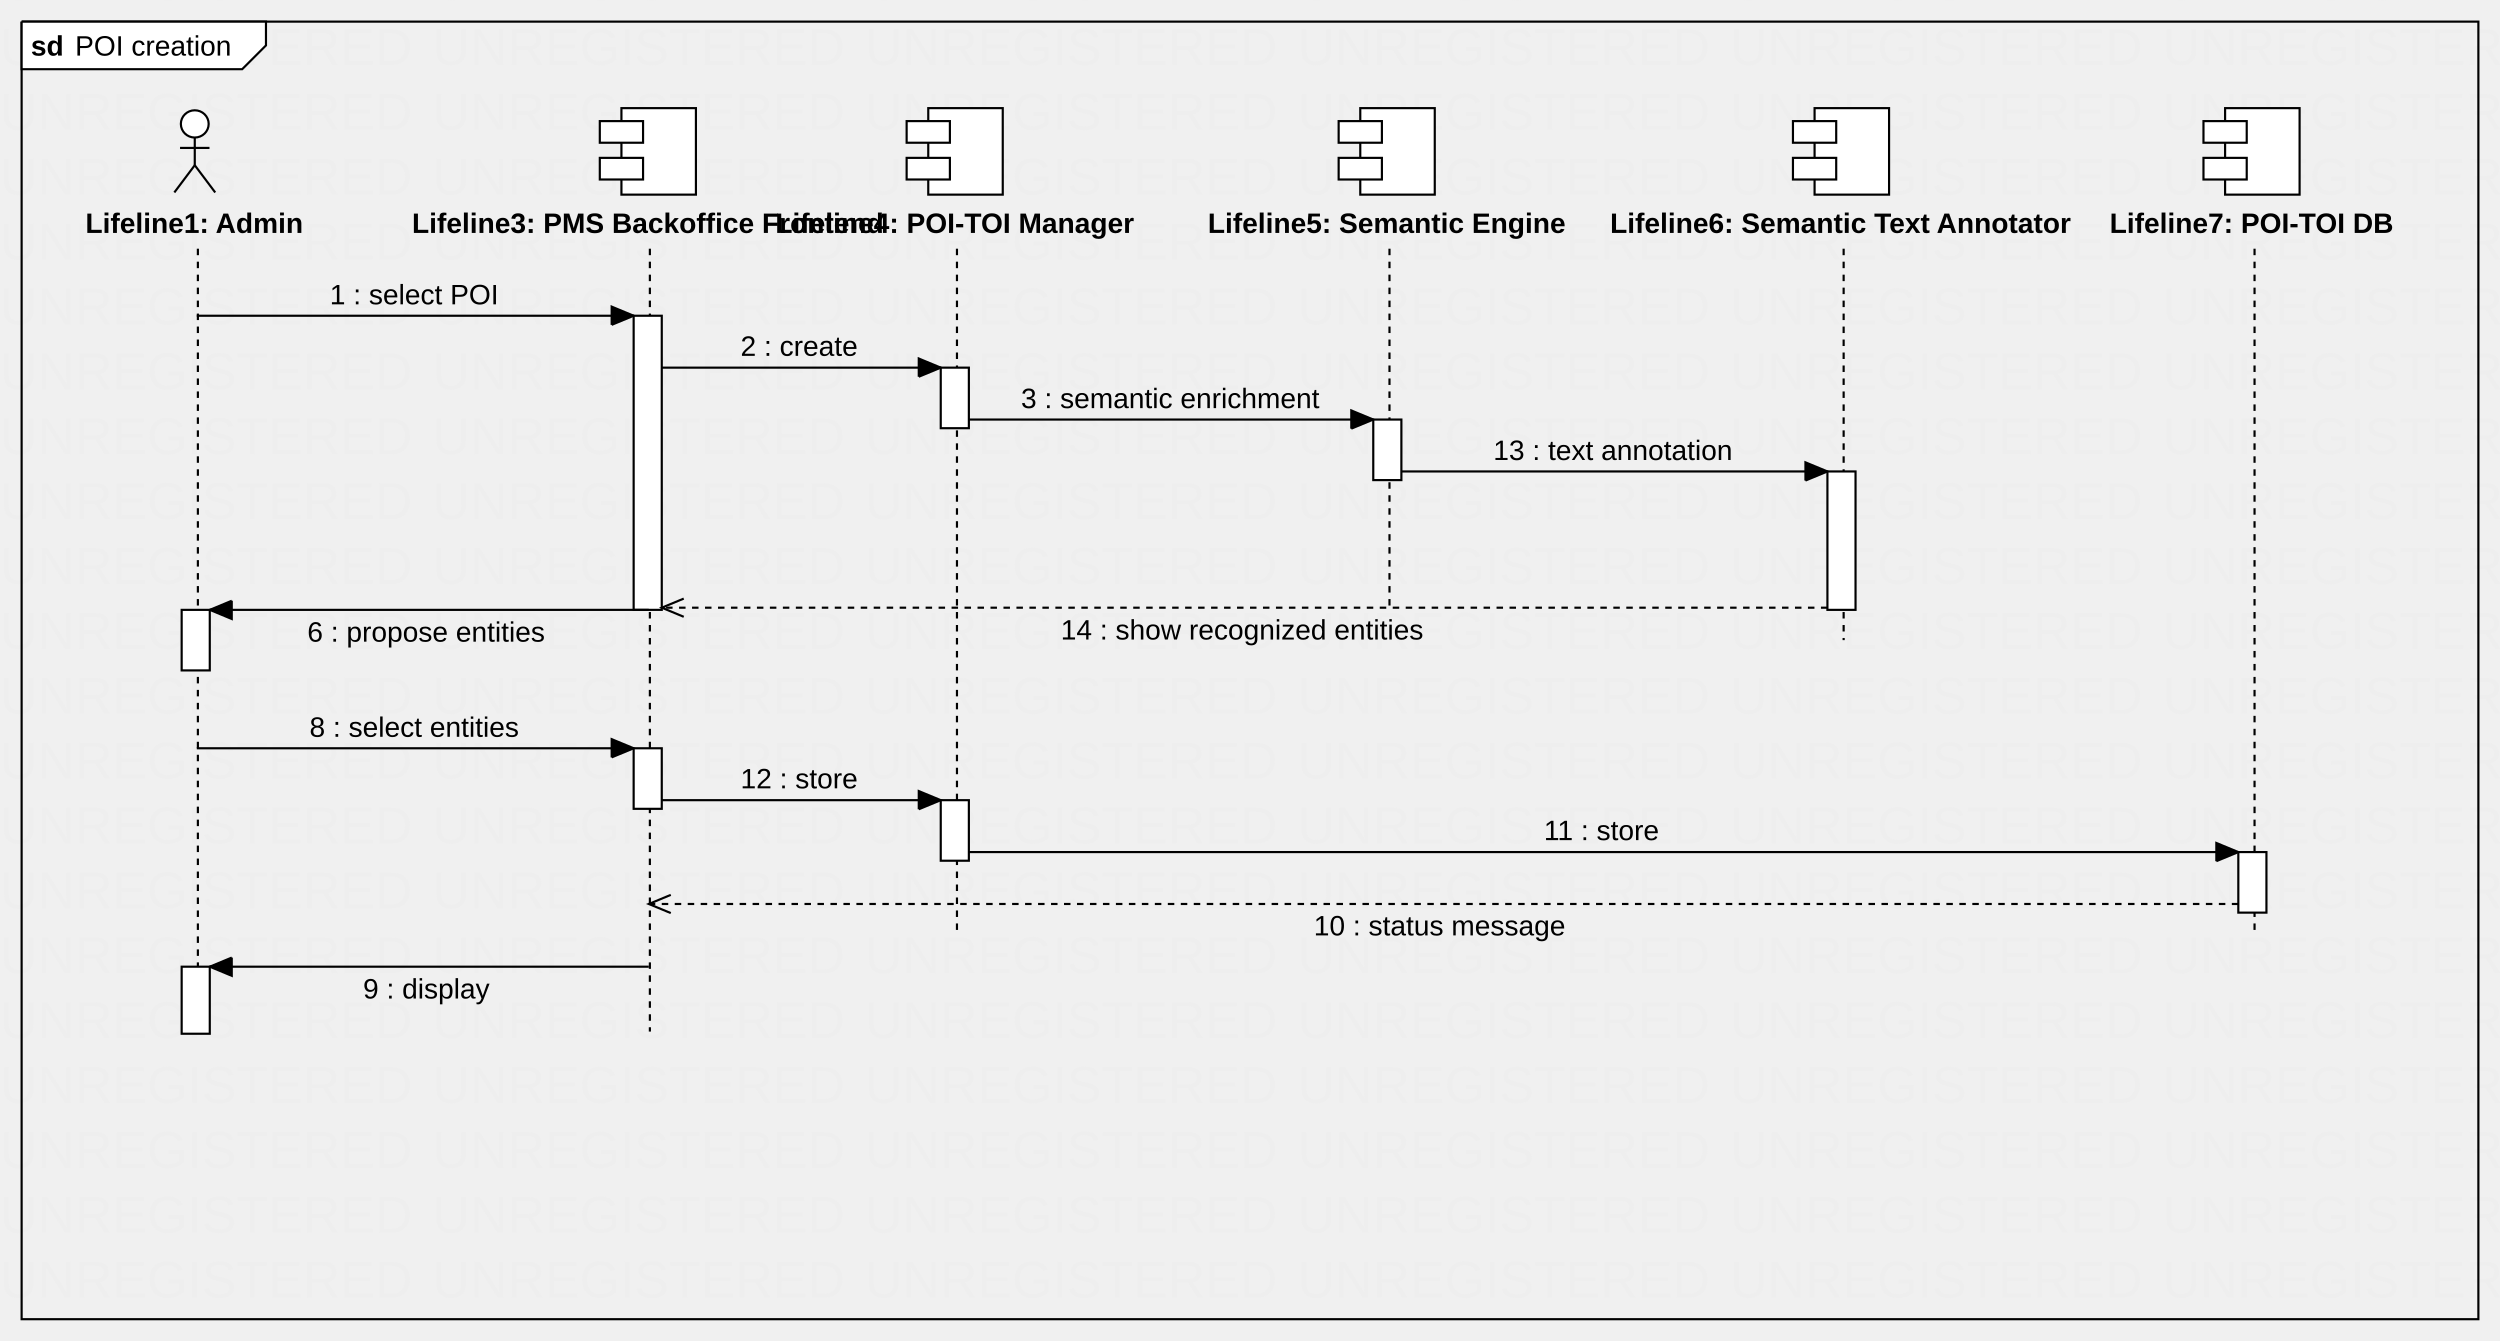
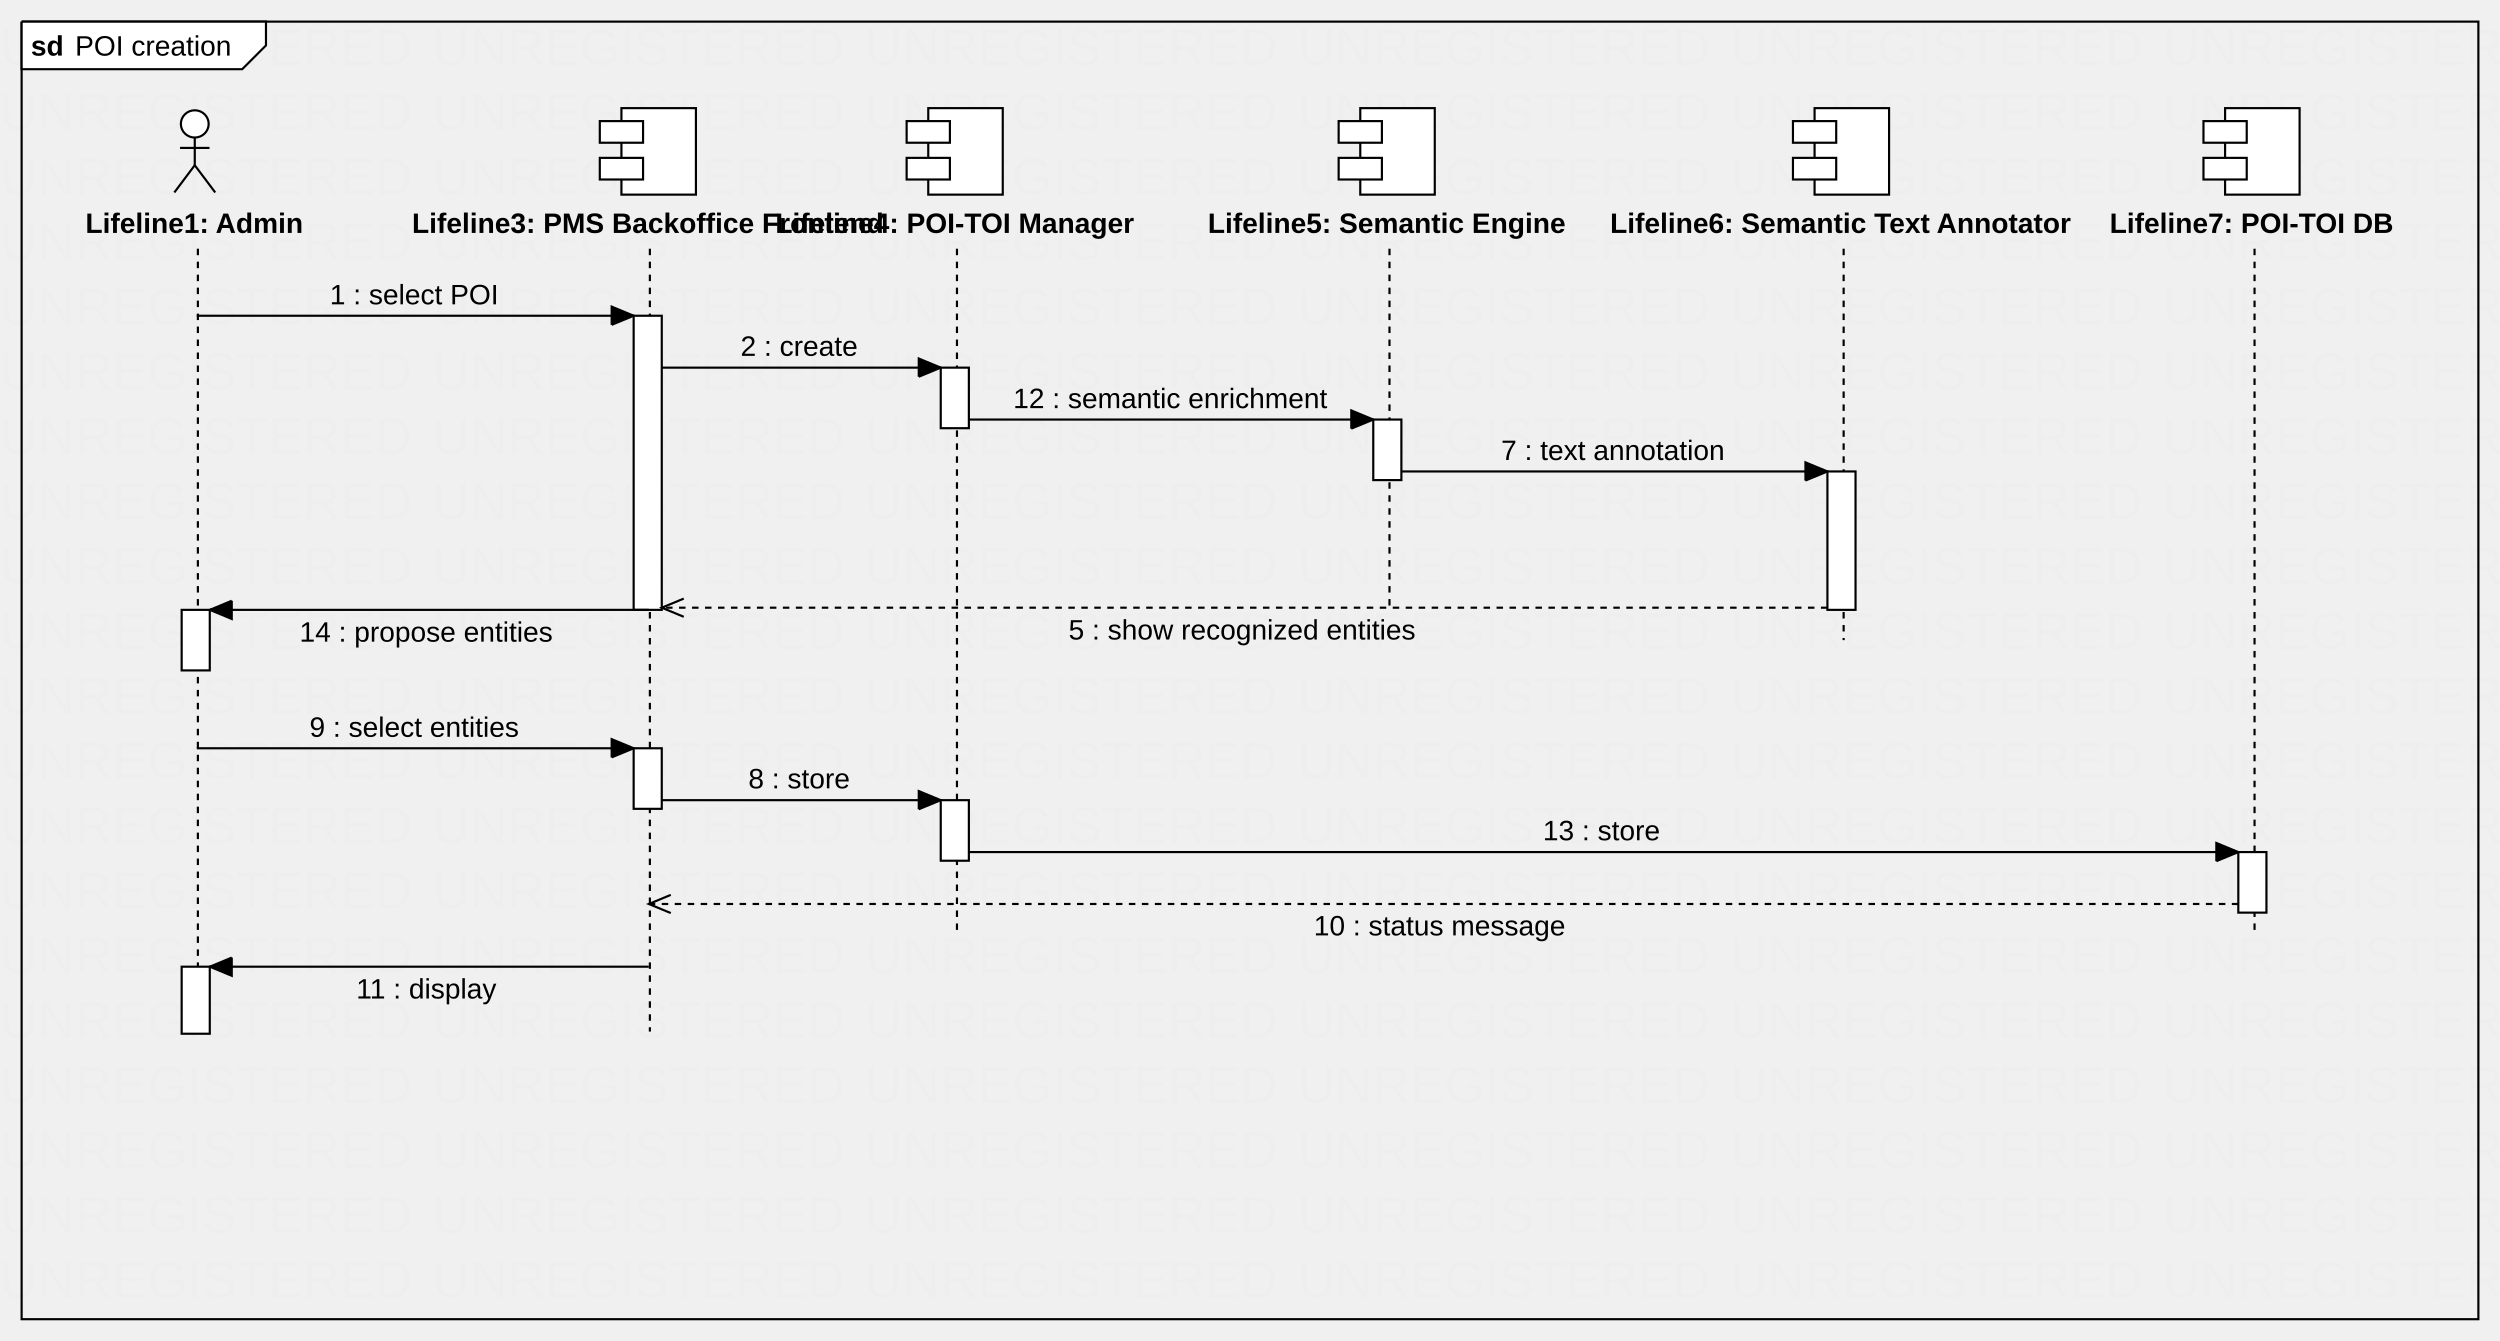
<svg xmlns="http://www.w3.org/2000/svg" version="1.1" width="1156" height="620">
  <defs />
  <g>
    <text fill="#eeeeee" stroke="none" font-family="Arial" font-size="24px" font-style="normal" font-weight="normal" text-decoration="none" x="0" y="0">UNREGISTERED</text>
    <text fill="#eeeeee" stroke="none" font-family="Arial" font-size="24px" font-style="normal" font-weight="normal" text-decoration="none" x="0" y="30">UNREGISTERED</text>
    <text fill="#eeeeee" stroke="none" font-family="Arial" font-size="24px" font-style="normal" font-weight="normal" text-decoration="none" x="0" y="60">UNREGISTERED</text>
    <text fill="#eeeeee" stroke="none" font-family="Arial" font-size="24px" font-style="normal" font-weight="normal" text-decoration="none" x="0" y="90">UNREGISTERED</text>
    <text fill="#eeeeee" stroke="none" font-family="Arial" font-size="24px" font-style="normal" font-weight="normal" text-decoration="none" x="0" y="120">UNREGISTERED</text>
    <text fill="#eeeeee" stroke="none" font-family="Arial" font-size="24px" font-style="normal" font-weight="normal" text-decoration="none" x="0" y="150">UNREGISTERED</text>
    <text fill="#eeeeee" stroke="none" font-family="Arial" font-size="24px" font-style="normal" font-weight="normal" text-decoration="none" x="0" y="180">UNREGISTERED</text>
    <text fill="#eeeeee" stroke="none" font-family="Arial" font-size="24px" font-style="normal" font-weight="normal" text-decoration="none" x="0" y="210">UNREGISTERED</text>
    <text fill="#eeeeee" stroke="none" font-family="Arial" font-size="24px" font-style="normal" font-weight="normal" text-decoration="none" x="0" y="240">UNREGISTERED</text>
    <text fill="#eeeeee" stroke="none" font-family="Arial" font-size="24px" font-style="normal" font-weight="normal" text-decoration="none" x="0" y="270">UNREGISTERED</text>
    <text fill="#eeeeee" stroke="none" font-family="Arial" font-size="24px" font-style="normal" font-weight="normal" text-decoration="none" x="0" y="300">UNREGISTERED</text>
    <text fill="#eeeeee" stroke="none" font-family="Arial" font-size="24px" font-style="normal" font-weight="normal" text-decoration="none" x="0" y="330">UNREGISTERED</text>
    <text fill="#eeeeee" stroke="none" font-family="Arial" font-size="24px" font-style="normal" font-weight="normal" text-decoration="none" x="0" y="360">UNREGISTERED</text>
    <text fill="#eeeeee" stroke="none" font-family="Arial" font-size="24px" font-style="normal" font-weight="normal" text-decoration="none" x="0" y="390">UNREGISTERED</text>
    <text fill="#eeeeee" stroke="none" font-family="Arial" font-size="24px" font-style="normal" font-weight="normal" text-decoration="none" x="0" y="420">UNREGISTERED</text>
    <text fill="#eeeeee" stroke="none" font-family="Arial" font-size="24px" font-style="normal" font-weight="normal" text-decoration="none" x="0" y="450">UNREGISTERED</text>
    <text fill="#eeeeee" stroke="none" font-family="Arial" font-size="24px" font-style="normal" font-weight="normal" text-decoration="none" x="0" y="480">UNREGISTERED</text>
    <text fill="#eeeeee" stroke="none" font-family="Arial" font-size="24px" font-style="normal" font-weight="normal" text-decoration="none" x="0" y="510">UNREGISTERED</text>
    <text fill="#eeeeee" stroke="none" font-family="Arial" font-size="24px" font-style="normal" font-weight="normal" text-decoration="none" x="0" y="540">UNREGISTERED</text>
    <text fill="#eeeeee" stroke="none" font-family="Arial" font-size="24px" font-style="normal" font-weight="normal" text-decoration="none" x="0" y="570">UNREGISTERED</text>
    <text fill="#eeeeee" stroke="none" font-family="Arial" font-size="24px" font-style="normal" font-weight="normal" text-decoration="none" x="0" y="600">UNREGISTERED</text>
    <text fill="#eeeeee" stroke="none" font-family="Arial" font-size="24px" font-style="normal" font-weight="normal" text-decoration="none" x="200" y="0">UNREGISTERED</text>
    <text fill="#eeeeee" stroke="none" font-family="Arial" font-size="24px" font-style="normal" font-weight="normal" text-decoration="none" x="200" y="30">UNREGISTERED</text>
    <text fill="#eeeeee" stroke="none" font-family="Arial" font-size="24px" font-style="normal" font-weight="normal" text-decoration="none" x="200" y="60">UNREGISTERED</text>
    <text fill="#eeeeee" stroke="none" font-family="Arial" font-size="24px" font-style="normal" font-weight="normal" text-decoration="none" x="200" y="90">UNREGISTERED</text>
    <text fill="#eeeeee" stroke="none" font-family="Arial" font-size="24px" font-style="normal" font-weight="normal" text-decoration="none" x="200" y="120">UNREGISTERED</text>
    <text fill="#eeeeee" stroke="none" font-family="Arial" font-size="24px" font-style="normal" font-weight="normal" text-decoration="none" x="200" y="150">UNREGISTERED</text>
    <text fill="#eeeeee" stroke="none" font-family="Arial" font-size="24px" font-style="normal" font-weight="normal" text-decoration="none" x="200" y="180">UNREGISTERED</text>
    <text fill="#eeeeee" stroke="none" font-family="Arial" font-size="24px" font-style="normal" font-weight="normal" text-decoration="none" x="200" y="210">UNREGISTERED</text>
    <text fill="#eeeeee" stroke="none" font-family="Arial" font-size="24px" font-style="normal" font-weight="normal" text-decoration="none" x="200" y="240">UNREGISTERED</text>
    <text fill="#eeeeee" stroke="none" font-family="Arial" font-size="24px" font-style="normal" font-weight="normal" text-decoration="none" x="200" y="270">UNREGISTERED</text>
    <text fill="#eeeeee" stroke="none" font-family="Arial" font-size="24px" font-style="normal" font-weight="normal" text-decoration="none" x="200" y="300">UNREGISTERED</text>
    <text fill="#eeeeee" stroke="none" font-family="Arial" font-size="24px" font-style="normal" font-weight="normal" text-decoration="none" x="200" y="330">UNREGISTERED</text>
    <text fill="#eeeeee" stroke="none" font-family="Arial" font-size="24px" font-style="normal" font-weight="normal" text-decoration="none" x="200" y="360">UNREGISTERED</text>
    <text fill="#eeeeee" stroke="none" font-family="Arial" font-size="24px" font-style="normal" font-weight="normal" text-decoration="none" x="200" y="390">UNREGISTERED</text>
    <text fill="#eeeeee" stroke="none" font-family="Arial" font-size="24px" font-style="normal" font-weight="normal" text-decoration="none" x="200" y="420">UNREGISTERED</text>
    <text fill="#eeeeee" stroke="none" font-family="Arial" font-size="24px" font-style="normal" font-weight="normal" text-decoration="none" x="200" y="450">UNREGISTERED</text>
    <text fill="#eeeeee" stroke="none" font-family="Arial" font-size="24px" font-style="normal" font-weight="normal" text-decoration="none" x="200" y="480">UNREGISTERED</text>
    <text fill="#eeeeee" stroke="none" font-family="Arial" font-size="24px" font-style="normal" font-weight="normal" text-decoration="none" x="200" y="510">UNREGISTERED</text>
    <text fill="#eeeeee" stroke="none" font-family="Arial" font-size="24px" font-style="normal" font-weight="normal" text-decoration="none" x="200" y="540">UNREGISTERED</text>
    <text fill="#eeeeee" stroke="none" font-family="Arial" font-size="24px" font-style="normal" font-weight="normal" text-decoration="none" x="200" y="570">UNREGISTERED</text>
    <text fill="#eeeeee" stroke="none" font-family="Arial" font-size="24px" font-style="normal" font-weight="normal" text-decoration="none" x="200" y="600">UNREGISTERED</text>
    <text fill="#eeeeee" stroke="none" font-family="Arial" font-size="24px" font-style="normal" font-weight="normal" text-decoration="none" x="400" y="0">UNREGISTERED</text>
    <text fill="#eeeeee" stroke="none" font-family="Arial" font-size="24px" font-style="normal" font-weight="normal" text-decoration="none" x="400" y="30">UNREGISTERED</text>
    <text fill="#eeeeee" stroke="none" font-family="Arial" font-size="24px" font-style="normal" font-weight="normal" text-decoration="none" x="400" y="60">UNREGISTERED</text>
    <text fill="#eeeeee" stroke="none" font-family="Arial" font-size="24px" font-style="normal" font-weight="normal" text-decoration="none" x="400" y="90">UNREGISTERED</text>
    <text fill="#eeeeee" stroke="none" font-family="Arial" font-size="24px" font-style="normal" font-weight="normal" text-decoration="none" x="400" y="120">UNREGISTERED</text>
    <text fill="#eeeeee" stroke="none" font-family="Arial" font-size="24px" font-style="normal" font-weight="normal" text-decoration="none" x="400" y="150">UNREGISTERED</text>
    <text fill="#eeeeee" stroke="none" font-family="Arial" font-size="24px" font-style="normal" font-weight="normal" text-decoration="none" x="400" y="180">UNREGISTERED</text>
    <text fill="#eeeeee" stroke="none" font-family="Arial" font-size="24px" font-style="normal" font-weight="normal" text-decoration="none" x="400" y="210">UNREGISTERED</text>
    <text fill="#eeeeee" stroke="none" font-family="Arial" font-size="24px" font-style="normal" font-weight="normal" text-decoration="none" x="400" y="240">UNREGISTERED</text>
    <text fill="#eeeeee" stroke="none" font-family="Arial" font-size="24px" font-style="normal" font-weight="normal" text-decoration="none" x="400" y="270">UNREGISTERED</text>
    <text fill="#eeeeee" stroke="none" font-family="Arial" font-size="24px" font-style="normal" font-weight="normal" text-decoration="none" x="400" y="300">UNREGISTERED</text>
    <text fill="#eeeeee" stroke="none" font-family="Arial" font-size="24px" font-style="normal" font-weight="normal" text-decoration="none" x="400" y="330">UNREGISTERED</text>
    <text fill="#eeeeee" stroke="none" font-family="Arial" font-size="24px" font-style="normal" font-weight="normal" text-decoration="none" x="400" y="360">UNREGISTERED</text>
    <text fill="#eeeeee" stroke="none" font-family="Arial" font-size="24px" font-style="normal" font-weight="normal" text-decoration="none" x="400" y="390">UNREGISTERED</text>
    <text fill="#eeeeee" stroke="none" font-family="Arial" font-size="24px" font-style="normal" font-weight="normal" text-decoration="none" x="400" y="420">UNREGISTERED</text>
    <text fill="#eeeeee" stroke="none" font-family="Arial" font-size="24px" font-style="normal" font-weight="normal" text-decoration="none" x="400" y="450">UNREGISTERED</text>
    <text fill="#eeeeee" stroke="none" font-family="Arial" font-size="24px" font-style="normal" font-weight="normal" text-decoration="none" x="400" y="480">UNREGISTERED</text>
    <text fill="#eeeeee" stroke="none" font-family="Arial" font-size="24px" font-style="normal" font-weight="normal" text-decoration="none" x="400" y="510">UNREGISTERED</text>
    <text fill="#eeeeee" stroke="none" font-family="Arial" font-size="24px" font-style="normal" font-weight="normal" text-decoration="none" x="400" y="540">UNREGISTERED</text>
    <text fill="#eeeeee" stroke="none" font-family="Arial" font-size="24px" font-style="normal" font-weight="normal" text-decoration="none" x="400" y="570">UNREGISTERED</text>
    <text fill="#eeeeee" stroke="none" font-family="Arial" font-size="24px" font-style="normal" font-weight="normal" text-decoration="none" x="400" y="600">UNREGISTERED</text>
    <text fill="#eeeeee" stroke="none" font-family="Arial" font-size="24px" font-style="normal" font-weight="normal" text-decoration="none" x="600" y="0">UNREGISTERED</text>
    <text fill="#eeeeee" stroke="none" font-family="Arial" font-size="24px" font-style="normal" font-weight="normal" text-decoration="none" x="600" y="30">UNREGISTERED</text>
    <text fill="#eeeeee" stroke="none" font-family="Arial" font-size="24px" font-style="normal" font-weight="normal" text-decoration="none" x="600" y="60">UNREGISTERED</text>
    <text fill="#eeeeee" stroke="none" font-family="Arial" font-size="24px" font-style="normal" font-weight="normal" text-decoration="none" x="600" y="90">UNREGISTERED</text>
    <text fill="#eeeeee" stroke="none" font-family="Arial" font-size="24px" font-style="normal" font-weight="normal" text-decoration="none" x="600" y="120">UNREGISTERED</text>
    <text fill="#eeeeee" stroke="none" font-family="Arial" font-size="24px" font-style="normal" font-weight="normal" text-decoration="none" x="600" y="150">UNREGISTERED</text>
    <text fill="#eeeeee" stroke="none" font-family="Arial" font-size="24px" font-style="normal" font-weight="normal" text-decoration="none" x="600" y="180">UNREGISTERED</text>
    <text fill="#eeeeee" stroke="none" font-family="Arial" font-size="24px" font-style="normal" font-weight="normal" text-decoration="none" x="600" y="210">UNREGISTERED</text>
    <text fill="#eeeeee" stroke="none" font-family="Arial" font-size="24px" font-style="normal" font-weight="normal" text-decoration="none" x="600" y="240">UNREGISTERED</text>
    <text fill="#eeeeee" stroke="none" font-family="Arial" font-size="24px" font-style="normal" font-weight="normal" text-decoration="none" x="600" y="270">UNREGISTERED</text>
    <text fill="#eeeeee" stroke="none" font-family="Arial" font-size="24px" font-style="normal" font-weight="normal" text-decoration="none" x="600" y="300">UNREGISTERED</text>
    <text fill="#eeeeee" stroke="none" font-family="Arial" font-size="24px" font-style="normal" font-weight="normal" text-decoration="none" x="600" y="330">UNREGISTERED</text>
    <text fill="#eeeeee" stroke="none" font-family="Arial" font-size="24px" font-style="normal" font-weight="normal" text-decoration="none" x="600" y="360">UNREGISTERED</text>
    <text fill="#eeeeee" stroke="none" font-family="Arial" font-size="24px" font-style="normal" font-weight="normal" text-decoration="none" x="600" y="390">UNREGISTERED</text>
    <text fill="#eeeeee" stroke="none" font-family="Arial" font-size="24px" font-style="normal" font-weight="normal" text-decoration="none" x="600" y="420">UNREGISTERED</text>
    <text fill="#eeeeee" stroke="none" font-family="Arial" font-size="24px" font-style="normal" font-weight="normal" text-decoration="none" x="600" y="450">UNREGISTERED</text>
    <text fill="#eeeeee" stroke="none" font-family="Arial" font-size="24px" font-style="normal" font-weight="normal" text-decoration="none" x="600" y="480">UNREGISTERED</text>
    <text fill="#eeeeee" stroke="none" font-family="Arial" font-size="24px" font-style="normal" font-weight="normal" text-decoration="none" x="600" y="510">UNREGISTERED</text>
    <text fill="#eeeeee" stroke="none" font-family="Arial" font-size="24px" font-style="normal" font-weight="normal" text-decoration="none" x="600" y="540">UNREGISTERED</text>
    <text fill="#eeeeee" stroke="none" font-family="Arial" font-size="24px" font-style="normal" font-weight="normal" text-decoration="none" x="600" y="570">UNREGISTERED</text>
    <text fill="#eeeeee" stroke="none" font-family="Arial" font-size="24px" font-style="normal" font-weight="normal" text-decoration="none" x="600" y="600">UNREGISTERED</text>
    <text fill="#eeeeee" stroke="none" font-family="Arial" font-size="24px" font-style="normal" font-weight="normal" text-decoration="none" x="800" y="0">UNREGISTERED</text>
    <text fill="#eeeeee" stroke="none" font-family="Arial" font-size="24px" font-style="normal" font-weight="normal" text-decoration="none" x="800" y="30">UNREGISTERED</text>
    <text fill="#eeeeee" stroke="none" font-family="Arial" font-size="24px" font-style="normal" font-weight="normal" text-decoration="none" x="800" y="60">UNREGISTERED</text>
    <text fill="#eeeeee" stroke="none" font-family="Arial" font-size="24px" font-style="normal" font-weight="normal" text-decoration="none" x="800" y="90">UNREGISTERED</text>
    <text fill="#eeeeee" stroke="none" font-family="Arial" font-size="24px" font-style="normal" font-weight="normal" text-decoration="none" x="800" y="120">UNREGISTERED</text>
    <text fill="#eeeeee" stroke="none" font-family="Arial" font-size="24px" font-style="normal" font-weight="normal" text-decoration="none" x="800" y="150">UNREGISTERED</text>
    <text fill="#eeeeee" stroke="none" font-family="Arial" font-size="24px" font-style="normal" font-weight="normal" text-decoration="none" x="800" y="180">UNREGISTERED</text>
    <text fill="#eeeeee" stroke="none" font-family="Arial" font-size="24px" font-style="normal" font-weight="normal" text-decoration="none" x="800" y="210">UNREGISTERED</text>
    <text fill="#eeeeee" stroke="none" font-family="Arial" font-size="24px" font-style="normal" font-weight="normal" text-decoration="none" x="800" y="240">UNREGISTERED</text>
    <text fill="#eeeeee" stroke="none" font-family="Arial" font-size="24px" font-style="normal" font-weight="normal" text-decoration="none" x="800" y="270">UNREGISTERED</text>
    <text fill="#eeeeee" stroke="none" font-family="Arial" font-size="24px" font-style="normal" font-weight="normal" text-decoration="none" x="800" y="300">UNREGISTERED</text>
    <text fill="#eeeeee" stroke="none" font-family="Arial" font-size="24px" font-style="normal" font-weight="normal" text-decoration="none" x="800" y="330">UNREGISTERED</text>
    <text fill="#eeeeee" stroke="none" font-family="Arial" font-size="24px" font-style="normal" font-weight="normal" text-decoration="none" x="800" y="360">UNREGISTERED</text>
    <text fill="#eeeeee" stroke="none" font-family="Arial" font-size="24px" font-style="normal" font-weight="normal" text-decoration="none" x="800" y="390">UNREGISTERED</text>
    <text fill="#eeeeee" stroke="none" font-family="Arial" font-size="24px" font-style="normal" font-weight="normal" text-decoration="none" x="800" y="420">UNREGISTERED</text>
    <text fill="#eeeeee" stroke="none" font-family="Arial" font-size="24px" font-style="normal" font-weight="normal" text-decoration="none" x="800" y="450">UNREGISTERED</text>
    <text fill="#eeeeee" stroke="none" font-family="Arial" font-size="24px" font-style="normal" font-weight="normal" text-decoration="none" x="800" y="480">UNREGISTERED</text>
    <text fill="#eeeeee" stroke="none" font-family="Arial" font-size="24px" font-style="normal" font-weight="normal" text-decoration="none" x="800" y="510">UNREGISTERED</text>
    <text fill="#eeeeee" stroke="none" font-family="Arial" font-size="24px" font-style="normal" font-weight="normal" text-decoration="none" x="800" y="540">UNREGISTERED</text>
    <text fill="#eeeeee" stroke="none" font-family="Arial" font-size="24px" font-style="normal" font-weight="normal" text-decoration="none" x="800" y="570">UNREGISTERED</text>
    <text fill="#eeeeee" stroke="none" font-family="Arial" font-size="24px" font-style="normal" font-weight="normal" text-decoration="none" x="800" y="600">UNREGISTERED</text>
    <text fill="#eeeeee" stroke="none" font-family="Arial" font-size="24px" font-style="normal" font-weight="normal" text-decoration="none" x="1000" y="0">UNREGISTERED</text>
    <text fill="#eeeeee" stroke="none" font-family="Arial" font-size="24px" font-style="normal" font-weight="normal" text-decoration="none" x="1000" y="30">UNREGISTERED</text>
    <text fill="#eeeeee" stroke="none" font-family="Arial" font-size="24px" font-style="normal" font-weight="normal" text-decoration="none" x="1000" y="60">UNREGISTERED</text>
    <text fill="#eeeeee" stroke="none" font-family="Arial" font-size="24px" font-style="normal" font-weight="normal" text-decoration="none" x="1000" y="90">UNREGISTERED</text>
    <text fill="#eeeeee" stroke="none" font-family="Arial" font-size="24px" font-style="normal" font-weight="normal" text-decoration="none" x="1000" y="120">UNREGISTERED</text>
    <text fill="#eeeeee" stroke="none" font-family="Arial" font-size="24px" font-style="normal" font-weight="normal" text-decoration="none" x="1000" y="150">UNREGISTERED</text>
    <text fill="#eeeeee" stroke="none" font-family="Arial" font-size="24px" font-style="normal" font-weight="normal" text-decoration="none" x="1000" y="180">UNREGISTERED</text>
    <text fill="#eeeeee" stroke="none" font-family="Arial" font-size="24px" font-style="normal" font-weight="normal" text-decoration="none" x="1000" y="210">UNREGISTERED</text>
    <text fill="#eeeeee" stroke="none" font-family="Arial" font-size="24px" font-style="normal" font-weight="normal" text-decoration="none" x="1000" y="240">UNREGISTERED</text>
    <text fill="#eeeeee" stroke="none" font-family="Arial" font-size="24px" font-style="normal" font-weight="normal" text-decoration="none" x="1000" y="270">UNREGISTERED</text>
    <text fill="#eeeeee" stroke="none" font-family="Arial" font-size="24px" font-style="normal" font-weight="normal" text-decoration="none" x="1000" y="300">UNREGISTERED</text>
    <text fill="#eeeeee" stroke="none" font-family="Arial" font-size="24px" font-style="normal" font-weight="normal" text-decoration="none" x="1000" y="330">UNREGISTERED</text>
    <text fill="#eeeeee" stroke="none" font-family="Arial" font-size="24px" font-style="normal" font-weight="normal" text-decoration="none" x="1000" y="360">UNREGISTERED</text>
    <text fill="#eeeeee" stroke="none" font-family="Arial" font-size="24px" font-style="normal" font-weight="normal" text-decoration="none" x="1000" y="390">UNREGISTERED</text>
    <text fill="#eeeeee" stroke="none" font-family="Arial" font-size="24px" font-style="normal" font-weight="normal" text-decoration="none" x="1000" y="420">UNREGISTERED</text>
    <text fill="#eeeeee" stroke="none" font-family="Arial" font-size="24px" font-style="normal" font-weight="normal" text-decoration="none" x="1000" y="450">UNREGISTERED</text>
    <text fill="#eeeeee" stroke="none" font-family="Arial" font-size="24px" font-style="normal" font-weight="normal" text-decoration="none" x="1000" y="480">UNREGISTERED</text>
    <text fill="#eeeeee" stroke="none" font-family="Arial" font-size="24px" font-style="normal" font-weight="normal" text-decoration="none" x="1000" y="510">UNREGISTERED</text>
    <text fill="#eeeeee" stroke="none" font-family="Arial" font-size="24px" font-style="normal" font-weight="normal" text-decoration="none" x="1000" y="540">UNREGISTERED</text>
    <text fill="#eeeeee" stroke="none" font-family="Arial" font-size="24px" font-style="normal" font-weight="normal" text-decoration="none" x="1000" y="570">UNREGISTERED</text>
    <text fill="#eeeeee" stroke="none" font-family="Arial" font-size="24px" font-style="normal" font-weight="normal" text-decoration="none" x="1000" y="600">UNREGISTERED</text>
    <g transform="translate(2,10) scale(1,1)">
      <path fill="none" stroke="#000000" d="M 8 0 L 1144 0 L 1144 600 L 8 600 L 8 0" stroke-miterlimit="10" />
    </g>
    <g transform="translate(2,10) scale(1,1)">
      <path fill="#ffffff" stroke="none" d="M 8 0 L 8 22 L 109.985 22 L 120.985 11 L 120.985 0 L 8 0" />
    </g>
    <g transform="translate(2,10) scale(1,1)">
      <path fill="none" stroke="#000000" d="M 8 0 L 8 22 L 109.985 22 L 120.985 11 L 120.985 0 L 8 0 L 8 0" stroke-miterlimit="10" />
    </g>
    <g transform="translate(2,10) scale(1,1)">
      <g>
        <path fill="none" stroke="none" />
        <text fill="#000000" stroke="none" font-family="Arial" font-size="13px" font-style="normal" font-weight="normal" text-decoration="none" x="32.73" y="15.71">POI creation</text>
      </g>
    </g>
    <g transform="translate(2,10) scale(1,1)">
      <g>
        <path fill="none" stroke="none" />
        <text fill="#000000" stroke="none" font-family="Arial" font-size="13px" font-style="normal" font-weight="bold" text-decoration="none" x="12.28" y="15.71">sd</text>
      </g>
    </g>
    <g transform="translate(2,10) scale(1,1)">
      <path fill="#ffffff" stroke="none" d="M 81.63 47.3 C 81.63 43.821 84.508 41 88.059 41 C 91.61 41 94.488 43.821 94.488 47.3 C 94.488 50.779 91.61 53.6 88.059 53.6 C 84.508 53.6 81.63 50.779 81.63 47.3 Z" />
    </g>
    <g transform="translate(2,10) scale(1,1)">
      <path fill="none" stroke="#000000" d="M 81.63 47.3 C 81.63 43.821 84.508 41 88.059 41 C 91.61 41 94.488 43.821 94.488 47.3 C 94.488 50.779 91.61 53.6 88.059 53.6 C 84.508 53.6 81.63 50.779 81.63 47.3 Z" stroke-miterlimit="10" />
    </g>
    <g transform="translate(2,10) scale(1,1)">
      <path fill="none" stroke="#000000" d="M 88.059 53.6 L 88.059 66.4" stroke-miterlimit="10" />
    </g>
    <g transform="translate(2,10) scale(1,1)">
      <path fill="none" stroke="#000000" d="M 81.252 58.4 L 94.866 58.4" stroke-miterlimit="10" />
    </g>
    <g transform="translate(2,10) scale(1,1)">
      <path fill="none" stroke="#000000" d="M 88.059 66.4 L 78.605 79" stroke-miterlimit="10" />
    </g>
    <g transform="translate(2,10) scale(1,1)">
      <path fill="none" stroke="#000000" d="M 88.059 66.4 L 97.514 79" stroke-miterlimit="10" />
    </g>
    <g transform="translate(2,10) scale(1,1)">
      <g>
        <path fill="none" stroke="none" />
        <text fill="#000000" stroke="none" font-family="Arial" font-size="13px" font-style="normal" font-weight="bold" text-decoration="none" x="37.5" y="97.71">Lifeline1: Admin</text>
      </g>
    </g>
    <g transform="translate(2,10) scale(1,1)">
      <path fill="none" stroke="#000000" d="M 89.5 105 L 89.5 467" stroke-miterlimit="10" stroke-dasharray="3" />
    </g>
    <g transform="translate(2,10) scale(1,1)">
      <rect fill="#ffffff" stroke="none" x="285.35" y="40" width="34.444" height="40" />
    </g>
    <g transform="translate(2,10) scale(1,1)">
      <path fill="none" stroke="#000000" d="M 285.35 40 L 319.794 40 L 319.794 80 L 285.35 80 L 285.35 40 Z Z" stroke-miterlimit="10" />
    </g>
    <g transform="translate(2,10) scale(1,1)">
      <rect fill="#ffffff" stroke="none" x="275.35" y="46" width="20" height="10" />
    </g>
    <g transform="translate(2,10) scale(1,1)">
      <path fill="none" stroke="#000000" d="M 275.35 46 L 295.35 46 L 295.35 56 L 275.35 56 L 275.35 46 Z Z" stroke-miterlimit="10" />
    </g>
    <g transform="translate(2,10) scale(1,1)">
      <rect fill="#ffffff" stroke="none" x="275.35" y="63" width="20" height="10" />
    </g>
    <g transform="translate(2,10) scale(1,1)">
      <path fill="none" stroke="#000000" d="M 275.35 63 L 295.35 63 L 295.35 73 L 275.35 73 L 275.35 63 Z Z" stroke-miterlimit="10" />
    </g>
    <g transform="translate(2,10) scale(1,1)">
      <g>
        <path fill="none" stroke="none" />
        <text fill="#000000" stroke="none" font-family="Arial" font-size="13px" font-style="normal" font-weight="bold" text-decoration="none" x="188.5" y="97.71">Lifeline3: PMS Backoffice Frontend</text>
      </g>
    </g>
    <g transform="translate(2,10) scale(1,1)">
      <path fill="none" stroke="#000000" d="M 298.5 105 L 298.5 467" stroke-miterlimit="10" stroke-dasharray="3" />
    </g>
    <g transform="translate(2,10) scale(1,1)">
      <rect fill="#ffffff" stroke="none" x="427.229" y="40" width="34.444" height="40" />
    </g>
    <g transform="translate(2,10) scale(1,1)">
      <path fill="none" stroke="#000000" d="M 427.229 40 L 461.673 40 L 461.673 80 L 427.229 80 L 427.229 40 Z Z" stroke-miterlimit="10" />
    </g>
    <g transform="translate(2,10) scale(1,1)">
      <rect fill="#ffffff" stroke="none" x="417.229" y="46" width="20" height="10" />
    </g>
    <g transform="translate(2,10) scale(1,1)">
      <path fill="none" stroke="#000000" d="M 417.229 46 L 437.229 46 L 437.229 56 L 417.229 56 L 417.229 46 Z Z" stroke-miterlimit="10" />
    </g>
    <g transform="translate(2,10) scale(1,1)">
      <rect fill="#ffffff" stroke="none" x="417.229" y="63" width="20" height="10" />
    </g>
    <g transform="translate(2,10) scale(1,1)">
      <path fill="none" stroke="#000000" d="M 417.229 63 L 437.229 63 L 437.229 73 L 417.229 73 L 417.229 63 Z Z" stroke-miterlimit="10" />
    </g>
    <g transform="translate(2,10) scale(1,1)">
      <g>
        <path fill="none" stroke="none" />
        <text fill="#000000" stroke="none" font-family="Arial" font-size="13px" font-style="normal" font-weight="bold" text-decoration="none" x="356.5" y="97.71">Lifeline4: POI-TOI Manager</text>
      </g>
    </g>
    <g transform="translate(2,10) scale(1,1)">
      <path fill="none" stroke="#000000" d="M 440.5 105 L 440.5 423" stroke-miterlimit="10" stroke-dasharray="3" />
    </g>
    <g transform="translate(2,10) scale(1,1)">
      <rect fill="#ffffff" stroke="none" x="626.991" y="40" width="34.444" height="40" />
    </g>
    <g transform="translate(2,10) scale(1,1)">
      <path fill="none" stroke="#000000" d="M 626.991 40 L 661.435 40 L 661.435 80 L 626.991 80 L 626.991 40 Z Z" stroke-miterlimit="10" />
    </g>
    <g transform="translate(2,10) scale(1,1)">
      <rect fill="#ffffff" stroke="none" x="616.991" y="46" width="20" height="10" />
    </g>
    <g transform="translate(2,10) scale(1,1)">
      <path fill="none" stroke="#000000" d="M 616.991 46 L 636.991 46 L 636.991 56 L 616.991 56 L 616.991 46 Z Z" stroke-miterlimit="10" />
    </g>
    <g transform="translate(2,10) scale(1,1)">
      <rect fill="#ffffff" stroke="none" x="616.991" y="63" width="20" height="10" />
    </g>
    <g transform="translate(2,10) scale(1,1)">
      <path fill="none" stroke="#000000" d="M 616.991 63 L 636.991 63 L 636.991 73 L 616.991 73 L 616.991 63 Z Z" stroke-miterlimit="10" />
    </g>
    <g transform="translate(2,10) scale(1,1)">
      <g>
        <path fill="none" stroke="none" />
        <text fill="#000000" stroke="none" font-family="Arial" font-size="13px" font-style="normal" font-weight="bold" text-decoration="none" x="556.5" y="97.71">Lifeline5: Semantic Engine</text>
      </g>
    </g>
    <g transform="translate(2,10) scale(1,1)">
      <path fill="none" stroke="#000000" d="M 640.5 105 L 640.5 271" stroke-miterlimit="10" stroke-dasharray="3" />
    </g>
    <g transform="translate(2,10) scale(1,1)">
      <rect fill="#ffffff" stroke="none" x="837.061" y="40" width="34.444" height="40" />
    </g>
    <g transform="translate(2,10) scale(1,1)">
      <path fill="none" stroke="#000000" d="M 837.061 40 L 871.506 40 L 871.506 80 L 837.061 80 L 837.061 40 Z Z" stroke-miterlimit="10" />
    </g>
    <g transform="translate(2,10) scale(1,1)">
      <rect fill="#ffffff" stroke="none" x="827.061" y="46" width="20" height="10" />
    </g>
    <g transform="translate(2,10) scale(1,1)">
      <path fill="none" stroke="#000000" d="M 827.061 46 L 847.061 46 L 847.061 56 L 827.061 56 L 827.061 46 Z Z" stroke-miterlimit="10" />
    </g>
    <g transform="translate(2,10) scale(1,1)">
      <rect fill="#ffffff" stroke="none" x="827.061" y="63" width="20" height="10" />
    </g>
    <g transform="translate(2,10) scale(1,1)">
      <path fill="none" stroke="#000000" d="M 827.061 63 L 847.061 63 L 847.061 73 L 827.061 73 L 827.061 63 Z Z" stroke-miterlimit="10" />
    </g>
    <g transform="translate(2,10) scale(1,1)">
      <g>
        <path fill="none" stroke="none" />
        <text fill="#000000" stroke="none" font-family="Arial" font-size="13px" font-style="normal" font-weight="bold" text-decoration="none" x="742.5" y="97.71">Lifeline6: Semantic Text Annotator</text>
      </g>
    </g>
    <g transform="translate(2,10) scale(1,1)">
      <path fill="none" stroke="#000000" d="M 850.5 105 L 850.5 286" stroke-miterlimit="10" stroke-dasharray="3" />
    </g>
    <g transform="translate(2,10) scale(1,1)">
      <rect fill="#ffffff" stroke="none" x="1026.887" y="40" width="34.444" height="40" />
    </g>
    <g transform="translate(2,10) scale(1,1)">
      <path fill="none" stroke="#000000" d="M 1026.887 40 L 1061.332 40 L 1061.332 80 L 1026.887 80 L 1026.887 40 Z Z" stroke-miterlimit="10" />
    </g>
    <g transform="translate(2,10) scale(1,1)">
      <rect fill="#ffffff" stroke="none" x="1016.887" y="46" width="20" height="10" />
    </g>
    <g transform="translate(2,10) scale(1,1)">
      <path fill="none" stroke="#000000" d="M 1016.887 46 L 1036.887 46 L 1036.887 56 L 1016.887 56 L 1016.887 46 Z Z" stroke-miterlimit="10" />
    </g>
    <g transform="translate(2,10) scale(1,1)">
      <rect fill="#ffffff" stroke="none" x="1016.887" y="63" width="20" height="10" />
    </g>
    <g transform="translate(2,10) scale(1,1)">
      <path fill="none" stroke="#000000" d="M 1016.887 63 L 1036.887 63 L 1036.887 73 L 1016.887 73 L 1016.887 63 Z Z" stroke-miterlimit="10" />
    </g>
    <g transform="translate(2,10) scale(1,1)">
      <g>
        <path fill="none" stroke="none" />
        <text fill="#000000" stroke="none" font-family="Arial" font-size="13px" font-style="normal" font-weight="bold" text-decoration="none" x="973.5" y="97.71">Lifeline7: POI-TOI DB</text>
      </g>
    </g>
    <g transform="translate(2,10) scale(1,1)">
      <path fill="none" stroke="#000000" d="M 1040.5 105 L 1040.5 423" stroke-miterlimit="10" stroke-dasharray="3" />
    </g>
    <g transform="translate(2,10) scale(1,1)">
      <path fill="none" stroke="#000000" d="M 89 136 L 291 136" stroke-miterlimit="10" />
    </g>
    <g transform="translate(2,10) scale(1,1)">
      <path fill="#000000" stroke="none" d="M 280.837 140.21 L 291 136 L 280.837 131.79" />
    </g>
    <g transform="translate(2,10) scale(1,1)">
      <path fill="none" stroke="#000000" d="M 280.837 140.21 L 291 136 L 280.837 131.79 L 280.837 140.21" stroke-miterlimit="10" />
    </g>
    <g transform="translate(2,10) scale(1,1)">
      <g>
        <path fill="none" stroke="none" />
        <text fill="#000000" stroke="none" font-family="Arial" font-size="13px" font-style="normal" font-weight="normal" text-decoration="none" x="150.506" y="130.71">1 : select POI</text>
      </g>
    </g>
    <g transform="translate(2,10) scale(1,1)">
      <rect fill="#ffffff" stroke="none" x="291" y="136" width="13" height="136" />
    </g>
    <g transform="translate(2,10) scale(1,1)">
      <path fill="none" stroke="#000000" d="M 291 136 L 304 136 L 304 272 L 291 272 L 291 136 Z Z" stroke-miterlimit="10" />
    </g>
    <g transform="translate(2,10) scale(1,1)">
+       <path fill="none" stroke="#000000" d="M 304 360 L 433 360" stroke-miterlimit="10" />
+     </g>
+     <g transform="translate(2,10) scale(1,1)">
+       <path fill="#000000" stroke="none" d="M 422.837 364.21 L 433 360 L 422.837 355.79" />
+     </g>
+     <g transform="translate(2,10) scale(1,1)">
+       <path fill="none" stroke="#000000" d="M 422.837 364.21 L 433 360 L 422.837 355.79 L 422.837 364.21" stroke-miterlimit="10" />
+     </g>
+     <g transform="translate(2,10) scale(1,1)">
+       <g>
+         <path fill="none" stroke="none" />
+         <text fill="#000000" stroke="none" font-family="Arial" font-size="13px" font-style="normal" font-weight="normal" text-decoration="none" x="344.039" y="354.539">8 : store</text>
+       </g>
+     </g>
+     <g transform="translate(2,10) scale(1,1)">
+       <rect fill="#ffffff" stroke="none" x="433" y="360" width="13" height="28" />
+     </g>
+     <g transform="translate(2,10) scale(1,1)">
+       <path fill="none" stroke="#000000" d="M 433 360 L 446 360 L 446 388 L 433 388 L 433 360 Z Z" stroke-miterlimit="10" />
+     </g>
+     <g transform="translate(2,10) scale(1,1)">
      <path fill="none" stroke="#000000" d="M 89 336 L 291 336" stroke-miterlimit="10" />
    </g>
    <g transform="translate(2,10) scale(1,1)">
      <path fill="#000000" stroke="none" d="M 280.837 340.21 L 291 336 L 280.837 331.79" />
    </g>
    <g transform="translate(2,10) scale(1,1)">
      <path fill="none" stroke="#000000" d="M 280.837 340.21 L 291 336 L 280.837 331.79 L 280.837 340.21" stroke-miterlimit="10" />
    </g>
    <g transform="translate(2,10) scale(1,1)">
      <g>
        <path fill="none" stroke="none" />
-         <text fill="#000000" stroke="none" font-family="Arial" font-size="13px" font-style="normal" font-weight="normal" text-decoration="none" x="141.115" y="330.71">8 : select entities</text>
+         <text fill="#000000" stroke="none" font-family="Arial" font-size="13px" font-style="normal" font-weight="normal" text-decoration="none" x="141.115" y="330.71">9 : select entities</text>
      </g>
    </g>
    <g transform="translate(2,10) scale(1,1)">
      <rect fill="#ffffff" stroke="none" x="291" y="336" width="13" height="28" />
    </g>
    <g transform="translate(2,10) scale(1,1)">
      <path fill="none" stroke="#000000" d="M 291 336 L 304 336 L 304 364 L 291 364 L 291 336 Z Z" stroke-miterlimit="10" />
    </g>
    <g transform="translate(2,10) scale(1,1)">
+       <path fill="none" stroke="#000000" d="M 1033 408 L 298 408" stroke-miterlimit="10" stroke-dasharray="3" />
+     </g>
+     <g transform="translate(2,10) scale(1,1)">
+       <path fill="none" stroke="#000000" d="M 308.163 403.79 L 298 408 L 308.163 412.21" stroke-miterlimit="10" />
+     </g>
+     <g transform="translate(2,10) scale(1,1)">
+       <g>
+         <path fill="none" stroke="none" />
+         <text fill="#000000" stroke="none" font-family="Arial" font-size="13px" font-style="normal" font-weight="normal" text-decoration="none" x="605.5" y="422.539">10 : status message</text>
+       </g>
+     </g>
+     <g transform="translate(2,10) scale(1,1)">
      <path fill="none" stroke="#000000" d="M 298 437 L 95 437" stroke-miterlimit="10" />
    </g>
    <g transform="translate(2,10) scale(1,1)">
      <path fill="#000000" stroke="none" d="M 105.163 432.79 L 95 437 L 105.163 441.21" />
    </g>
    <g transform="translate(2,10) scale(1,1)">
      <path fill="none" stroke="#000000" d="M 105.163 432.79 L 95 437 L 105.163 441.21 L 105.163 432.79" stroke-miterlimit="10" />
    </g>
    <g transform="translate(2,10) scale(1,1)">
      <g>
        <path fill="none" stroke="none" />
-         <text fill="#000000" stroke="none" font-family="Arial" font-size="13px" font-style="normal" font-weight="normal" text-decoration="none" x="165.871" y="451.71">9 : display</text>
+         <text fill="#000000" stroke="none" font-family="Arial" font-size="13px" font-style="normal" font-weight="normal" text-decoration="none" x="162.739" y="451.71">11 : display</text>
      </g>
    </g>
    <g transform="translate(2,10) scale(1,1)">
      <rect fill="#ffffff" stroke="none" x="82" y="437" width="13" height="31" />
    </g>
    <g transform="translate(2,10) scale(1,1)">
      <path fill="none" stroke="#000000" d="M 82 437 L 95 437 L 95 468 L 82 468 L 82 437 Z Z" stroke-miterlimit="10" />
    </g>
    <g transform="translate(2,10) scale(1,1)">
+       <path fill="none" stroke="#000000" d="M 446 384 L 1033 384" stroke-miterlimit="10" />
+     </g>
+     <g transform="translate(2,10) scale(1,1)">
+       <path fill="#000000" stroke="none" d="M 1022.837 388.21 L 1033 384 L 1022.837 379.79" />
+     </g>
+     <g transform="translate(2,10) scale(1,1)">
+       <path fill="none" stroke="#000000" d="M 1022.837 388.21 L 1033 384 L 1022.837 379.79 L 1022.837 388.21" stroke-miterlimit="10" />
+     </g>
+     <g transform="translate(2,10) scale(1,1)">
+       <g>
+         <path fill="none" stroke="none" />
+         <text fill="#000000" stroke="none" font-family="Arial" font-size="13px" font-style="normal" font-weight="normal" text-decoration="none" x="711.424" y="378.539">13 : store</text>
+       </g>
+     </g>
+     <g transform="translate(2,10) scale(1,1)">
+       <rect fill="#ffffff" stroke="none" x="1033" y="384" width="13" height="28" />
+     </g>
+     <g transform="translate(2,10) scale(1,1)">
+       <path fill="none" stroke="#000000" d="M 1033 384 L 1046 384 L 1046 412 L 1033 412 L 1033 384 Z Z" stroke-miterlimit="10" />
+     </g>
+     <g transform="translate(2,10) scale(1,1)">
      <path fill="none" stroke="#000000" d="M 646 208 L 843 208" stroke-miterlimit="10" />
    </g>
    <g transform="translate(2,10) scale(1,1)">
      <path fill="#000000" stroke="none" d="M 832.837 212.21 L 843 208 L 832.837 203.79" />
    </g>
    <g transform="translate(2,10) scale(1,1)">
      <path fill="none" stroke="#000000" d="M 832.837 212.21 L 843 208 L 832.837 203.79 L 832.837 212.21" stroke-miterlimit="10" />
    </g>
    <g transform="translate(2,10) scale(1,1)">
      <g>
        <path fill="none" stroke="none" />
-         <text fill="#000000" stroke="none" font-family="Arial" font-size="13px" font-style="normal" font-weight="normal" text-decoration="none" x="688.5" y="202.71">13 : text annotation</text>
+         <text fill="#000000" stroke="none" font-family="Arial" font-size="13px" font-style="normal" font-weight="normal" text-decoration="none" x="692.115" y="202.71">7 : text annotation</text>
      </g>
    </g>
    <g transform="translate(2,10) scale(1,1)">
      <rect fill="#ffffff" stroke="none" x="843" y="208" width="13" height="64" />
    </g>
    <g transform="translate(2,10) scale(1,1)">
      <path fill="none" stroke="#000000" d="M 843 208 L 856 208 L 856 272 L 843 272 L 843 208 Z Z" stroke-miterlimit="10" />
    </g>
    <g transform="translate(2,10) scale(1,1)">
-       <path fill="none" stroke="#000000" d="M 1033 408 L 298 408" stroke-miterlimit="10" stroke-dasharray="3" />
-     </g>
-     <g transform="translate(2,10) scale(1,1)">
-       <path fill="none" stroke="#000000" d="M 308.163 403.79 L 298 408 L 308.163 412.21" stroke-miterlimit="10" />
-     </g>
-     <g transform="translate(2,10) scale(1,1)">
-       <g>
-         <path fill="none" stroke="none" />
-         <text fill="#000000" stroke="none" font-family="Arial" font-size="13px" font-style="normal" font-weight="normal" text-decoration="none" x="605.5" y="422.539">10 : status message</text>
-       </g>
-     </g>
-     <g transform="translate(2,10) scale(1,1)">
-       <path fill="none" stroke="#000000" d="M 446 384 L 1033 384" stroke-miterlimit="10" />
-     </g>
-     <g transform="translate(2,10) scale(1,1)">
-       <path fill="#000000" stroke="none" d="M 1022.837 388.21 L 1033 384 L 1022.837 379.79" />
-     </g>
-     <g transform="translate(2,10) scale(1,1)">
-       <path fill="none" stroke="#000000" d="M 1022.837 388.21 L 1033 384 L 1022.837 379.79 L 1022.837 388.21" stroke-miterlimit="10" />
-     </g>
-     <g transform="translate(2,10) scale(1,1)">
-       <g>
-         <path fill="none" stroke="none" />
-         <text fill="#000000" stroke="none" font-family="Arial" font-size="13px" font-style="normal" font-weight="normal" text-decoration="none" x="711.906" y="378.472">11 : store</text>
-       </g>
-     </g>
-     <g transform="translate(2,10) scale(1,1)">
-       <rect fill="#ffffff" stroke="none" x="1033" y="384" width="13" height="28" />
-     </g>
-     <g transform="translate(2,10) scale(1,1)">
-       <path fill="none" stroke="#000000" d="M 1033 384 L 1046 384 L 1046 412 L 1033 412 L 1033 384 Z Z" stroke-miterlimit="10" />
-     </g>
-     <g transform="translate(2,10) scale(1,1)">
-       <path fill="none" stroke="#000000" d="M 304 360 L 433 360" stroke-miterlimit="10" />
-     </g>
-     <g transform="translate(2,10) scale(1,1)">
-       <path fill="#000000" stroke="none" d="M 422.837 364.21 L 433 360 L 422.837 355.79" />
-     </g>
-     <g transform="translate(2,10) scale(1,1)">
-       <path fill="none" stroke="#000000" d="M 422.837 364.21 L 433 360 L 422.837 355.79 L 422.837 364.21" stroke-miterlimit="10" />
-     </g>
-     <g transform="translate(2,10) scale(1,1)">
-       <g>
-         <path fill="none" stroke="none" />
-         <text fill="#000000" stroke="none" font-family="Arial" font-size="13px" font-style="normal" font-weight="normal" text-decoration="none" x="340.424" y="354.539">12 : store</text>
-       </g>
-     </g>
-     <g transform="translate(2,10) scale(1,1)">
-       <rect fill="#ffffff" stroke="none" x="433" y="360" width="13" height="28" />
-     </g>
-     <g transform="translate(2,10) scale(1,1)">
-       <path fill="none" stroke="#000000" d="M 433 360 L 446 360 L 446 388 L 433 388 L 433 360 Z Z" stroke-miterlimit="10" />
+       <path fill="none" stroke="#000000" d="M 298 272 L 95 272" stroke-miterlimit="10" />
+     </g>
+     <g transform="translate(2,10) scale(1,1)">
+       <path fill="#000000" stroke="none" d="M 105.163 267.79 L 95 272 L 105.163 276.21" />
+     </g>
+     <g transform="translate(2,10) scale(1,1)">
+       <path fill="none" stroke="#000000" d="M 105.163 267.79 L 95 272 L 105.163 276.21 L 105.163 267.79" stroke-miterlimit="10" />
+     </g>
+     <g transform="translate(2,10) scale(1,1)">
+       <g>
+         <path fill="none" stroke="none" />
+         <text fill="#000000" stroke="none" font-family="Arial" font-size="13px" font-style="normal" font-weight="normal" text-decoration="none" x="136.5" y="286.71">14 : propose entities</text>
+       </g>
+     </g>
+     <g transform="translate(2,10) scale(1,1)">
+       <rect fill="#ffffff" stroke="none" x="82" y="272" width="13" height="28" />
+     </g>
+     <g transform="translate(2,10) scale(1,1)">
+       <path fill="none" stroke="#000000" d="M 82 272 L 95 272 L 95 300 L 82 300 L 82 272 Z Z" stroke-miterlimit="10" />
+     </g>
+     <g transform="translate(2,10) scale(1,1)">
+       <path fill="none" stroke="#000000" d="M 446 184 L 633 184" stroke-miterlimit="10" />
+     </g>
+     <g transform="translate(2,10) scale(1,1)">
+       <path fill="#000000" stroke="none" d="M 622.837 188.21 L 633 184 L 622.837 179.79" />
+     </g>
+     <g transform="translate(2,10) scale(1,1)">
+       <path fill="none" stroke="#000000" d="M 622.837 188.21 L 633 184 L 622.837 179.79 L 622.837 188.21" stroke-miterlimit="10" />
+     </g>
+     <g transform="translate(2,10) scale(1,1)">
+       <g>
+         <path fill="none" stroke="none" />
+         <text fill="#000000" stroke="none" font-family="Arial" font-size="13px" font-style="normal" font-weight="normal" text-decoration="none" x="466.5" y="178.71">12 : semantic enrichment</text>
+       </g>
+     </g>
+     <g transform="translate(2,10) scale(1,1)">
+       <rect fill="#ffffff" stroke="none" x="633" y="184" width="13" height="28" />
+     </g>
+     <g transform="translate(2,10) scale(1,1)">
+       <path fill="none" stroke="#000000" d="M 633 184 L 646 184 L 646 212 L 633 212 L 633 184 Z Z" stroke-miterlimit="10" />
    </g>
    <g transform="translate(2,10) scale(1,1)">
      <path fill="none" stroke="#000000" d="M 304 160 L 433 160" stroke-miterlimit="10" />
    </g>
    <g transform="translate(2,10) scale(1,1)">
      <path fill="#000000" stroke="none" d="M 422.837 164.21 L 433 160 L 422.837 155.79" />
    </g>
    <g transform="translate(2,10) scale(1,1)">
      <path fill="none" stroke="#000000" d="M 422.837 164.21 L 433 160 L 422.837 155.79 L 422.837 164.21" stroke-miterlimit="10" />
    </g>
    <g transform="translate(2,10) scale(1,1)">
      <g>
        <path fill="none" stroke="none" />
        <text fill="#000000" stroke="none" font-family="Arial" font-size="13px" font-style="normal" font-weight="normal" text-decoration="none" x="340.424" y="154.539">2 : create</text>
      </g>
    </g>
    <g transform="translate(2,10) scale(1,1)">
      <rect fill="#ffffff" stroke="none" x="433" y="160" width="13" height="28" />
    </g>
    <g transform="translate(2,10) scale(1,1)">
      <path fill="none" stroke="#000000" d="M 433 160 L 446 160 L 446 188 L 433 188 L 433 160 Z Z" stroke-miterlimit="10" />
    </g>
    <g transform="translate(2,10) scale(1,1)">
      <path fill="none" stroke="#000000" d="M 843 271 L 304 271" stroke-miterlimit="10" stroke-dasharray="3" />
    </g>
    <g transform="translate(2,10) scale(1,1)">
      <path fill="none" stroke="#000000" d="M 314.163 266.79 L 304 271 L 314.163 275.21" stroke-miterlimit="10" />
    </g>
    <g transform="translate(2,10) scale(1,1)">
      <g>
        <path fill="none" stroke="none" />
-         <text fill="#000000" stroke="none" font-family="Arial" font-size="13px" font-style="normal" font-weight="normal" text-decoration="none" x="488.5" y="285.71">14 : show recognized entities</text>
-       </g>
-     </g>
-     <g transform="translate(2,10) scale(1,1)">
-       <path fill="none" stroke="#000000" d="M 298 272 L 95 272" stroke-miterlimit="10" />
-     </g>
-     <g transform="translate(2,10) scale(1,1)">
-       <path fill="#000000" stroke="none" d="M 105.163 267.79 L 95 272 L 105.163 276.21" />
-     </g>
-     <g transform="translate(2,10) scale(1,1)">
-       <path fill="none" stroke="#000000" d="M 105.163 267.79 L 95 272 L 105.163 276.21 L 105.163 267.79" stroke-miterlimit="10" />
-     </g>
-     <g transform="translate(2,10) scale(1,1)">
-       <g>
-         <path fill="none" stroke="none" />
-         <text fill="#000000" stroke="none" font-family="Arial" font-size="13px" font-style="normal" font-weight="normal" text-decoration="none" x="140.115" y="286.71">6 : propose entities</text>
-       </g>
-     </g>
-     <g transform="translate(2,10) scale(1,1)">
-       <rect fill="#ffffff" stroke="none" x="82" y="272" width="13" height="28" />
-     </g>
-     <g transform="translate(2,10) scale(1,1)">
-       <path fill="none" stroke="#000000" d="M 82 272 L 95 272 L 95 300 L 82 300 L 82 272 Z Z" stroke-miterlimit="10" />
-     </g>
-     <g transform="translate(2,10) scale(1,1)">
-       <path fill="none" stroke="#000000" d="M 446 184 L 633 184" stroke-miterlimit="10" />
-     </g>
-     <g transform="translate(2,10) scale(1,1)">
-       <path fill="#000000" stroke="none" d="M 622.837 188.21 L 633 184 L 622.837 179.79" />
-     </g>
-     <g transform="translate(2,10) scale(1,1)">
-       <path fill="none" stroke="#000000" d="M 622.837 188.21 L 633 184 L 622.837 179.79 L 622.837 188.21" stroke-miterlimit="10" />
-     </g>
-     <g transform="translate(2,10) scale(1,1)">
-       <g>
-         <path fill="none" stroke="none" />
-         <text fill="#000000" stroke="none" font-family="Arial" font-size="13px" font-style="normal" font-weight="normal" text-decoration="none" x="470.115" y="178.71">3 : semantic enrichment</text>
-       </g>
-     </g>
-     <g transform="translate(2,10) scale(1,1)">
-       <rect fill="#ffffff" stroke="none" x="633" y="184" width="13" height="28" />
-     </g>
-     <g transform="translate(2,10) scale(1,1)">
-       <path fill="none" stroke="#000000" d="M 633 184 L 646 184 L 646 212 L 633 212 L 633 184 Z Z" stroke-miterlimit="10" />
+         <text fill="#000000" stroke="none" font-family="Arial" font-size="13px" font-style="normal" font-weight="normal" text-decoration="none" x="492.115" y="285.71">5 : show recognized entities</text>
+       </g>
    </g>
  </g>
</svg>
